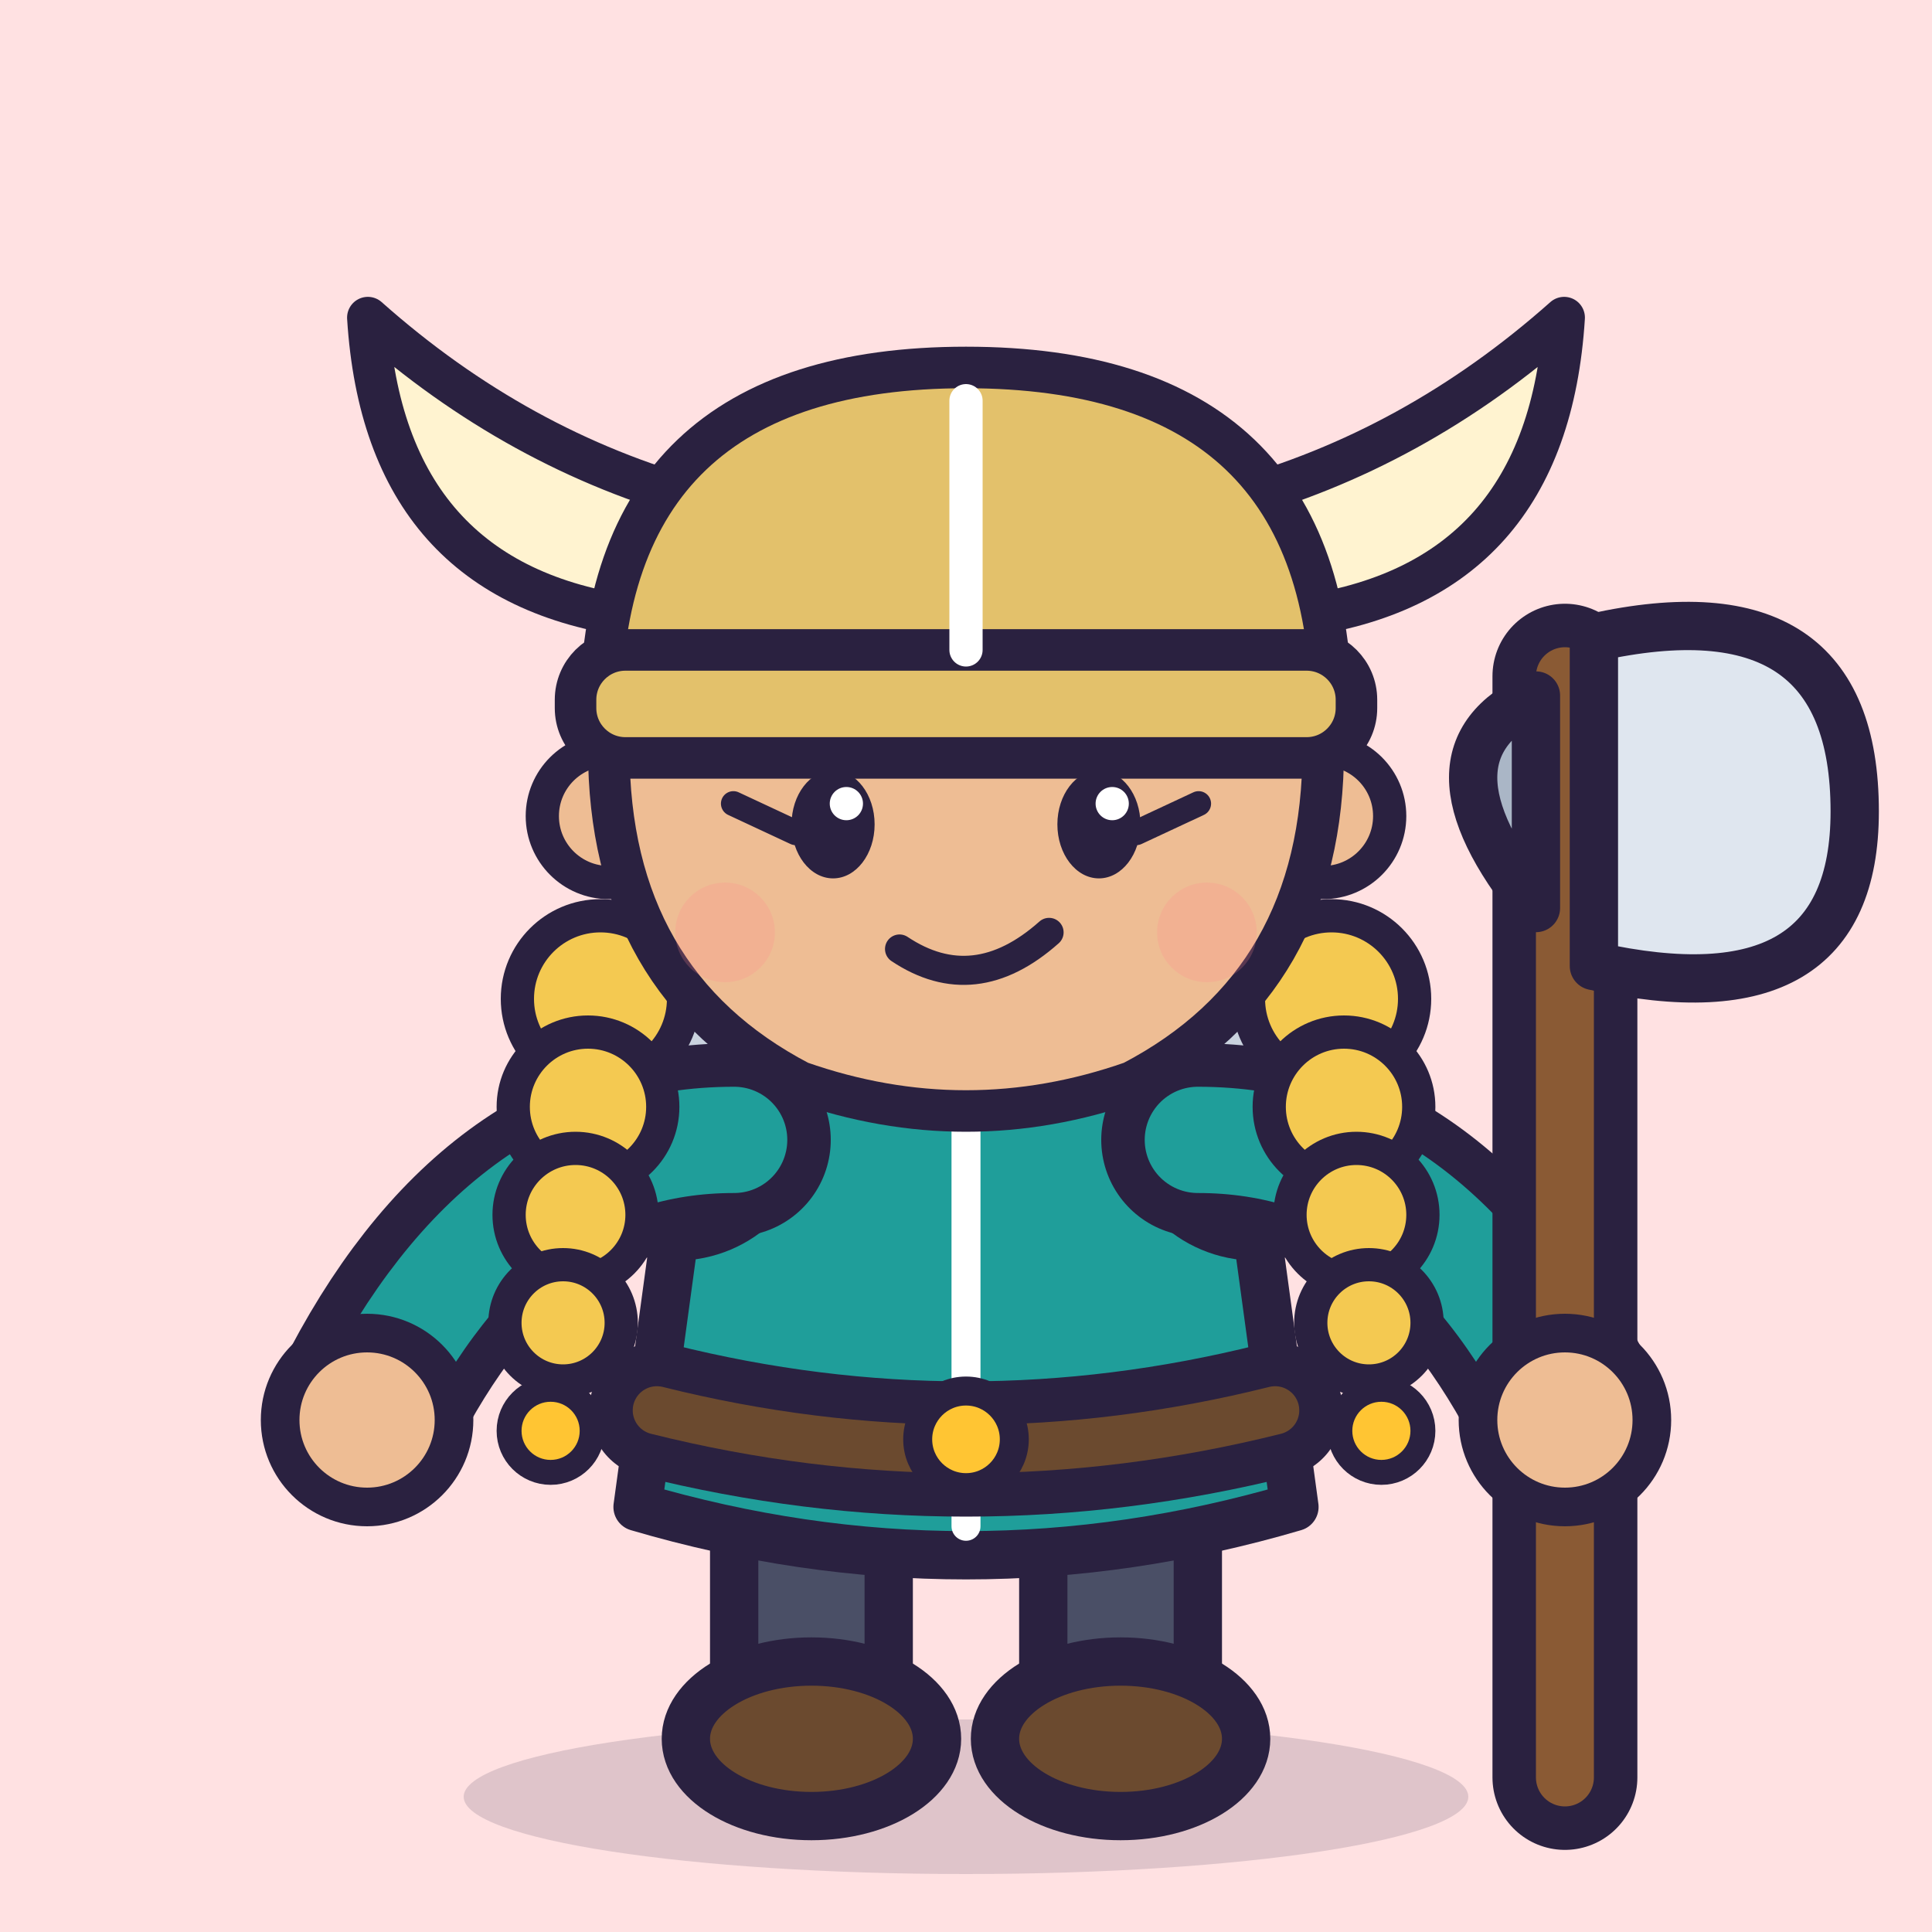
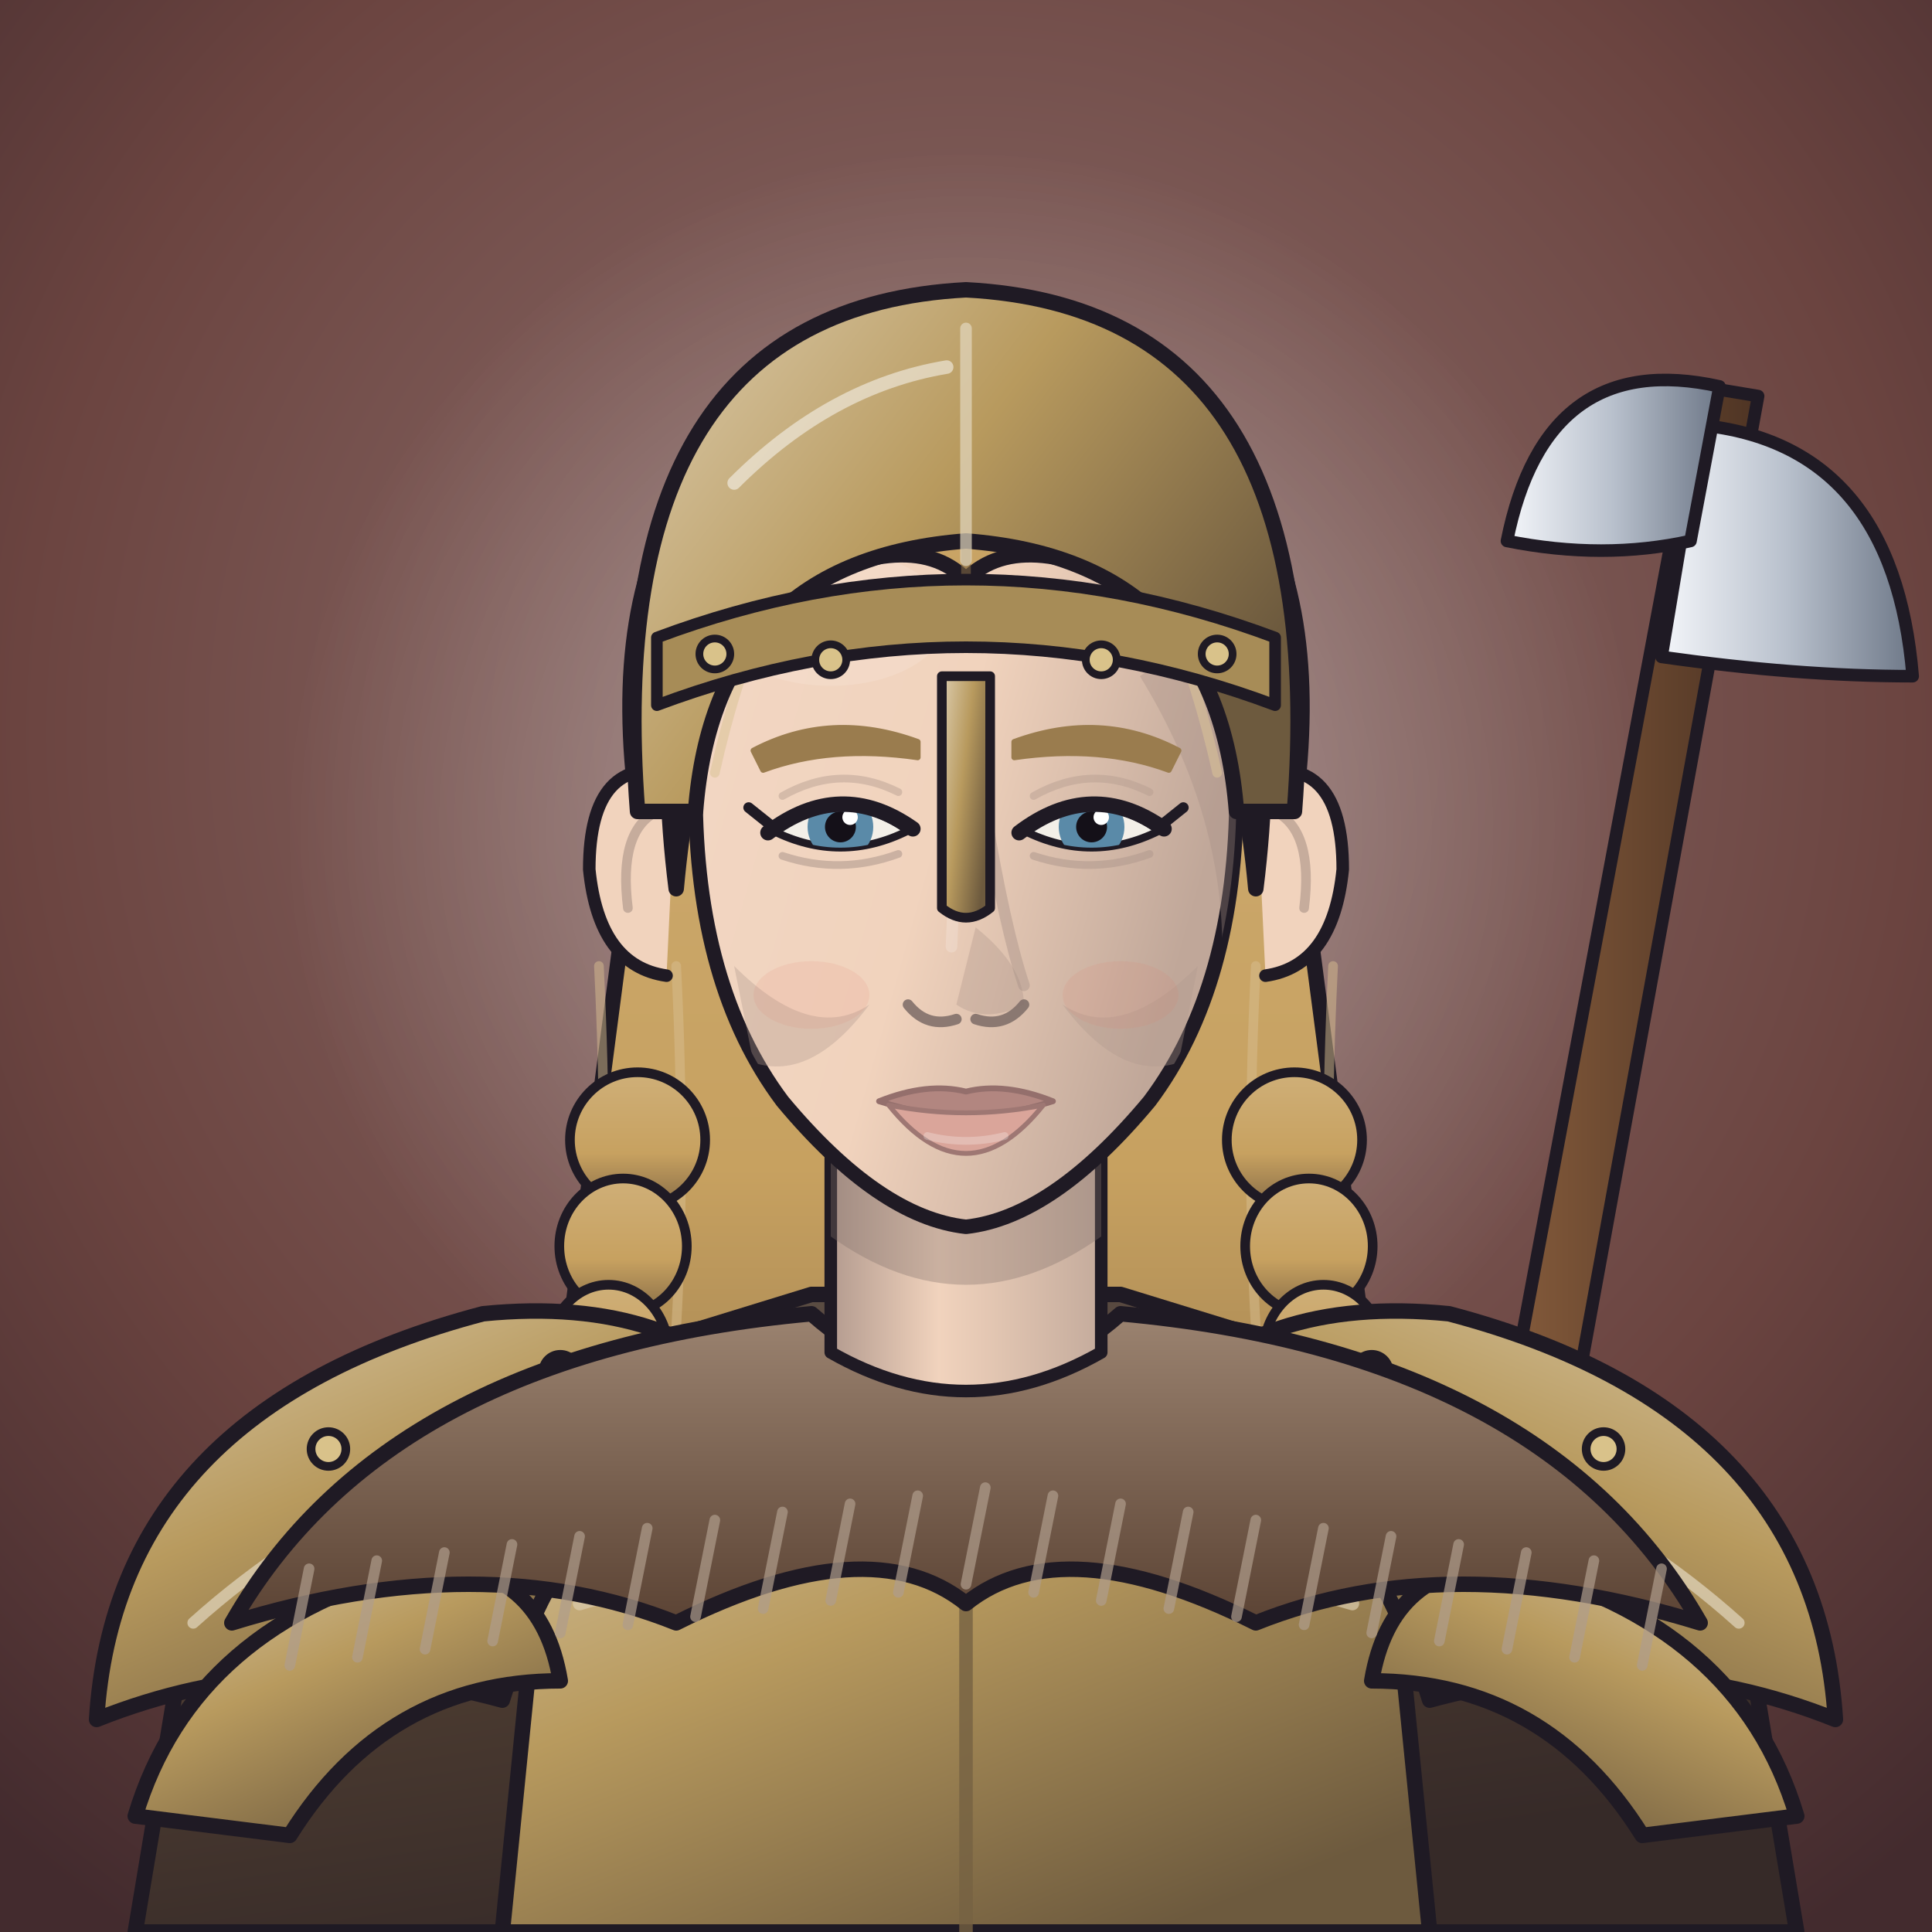
<svg xmlns="http://www.w3.org/2000/svg" viewBox="0 0 200 200" role="img" aria-label="Warrior avatar">
-   <rect width="200" height="200" fill="#ffe1e2" />
-   <ellipse cx="100" cy="186" rx="52" ry="8" fill="#2a2140" opacity=".15" />
-   <g transform="translate(100 112) scale(.86) translate(-100 -122)" />
-   <rect x="76" y="150" width="16" height="28" rx="3" fill="#4a4f66" stroke="#2a2140" stroke-width="5" stroke-linejoin="round" stroke-linecap="round" />
-   <rect x="108" y="150" width="16" height="28" rx="3" fill="#4a4f66" stroke="#2a2140" stroke-width="5" stroke-linejoin="round" stroke-linecap="round" />
-   <ellipse cx="84" cy="180" rx="13" ry="8" fill="#6b4a2f" stroke="#2a2140" stroke-width="5" stroke-linejoin="round" stroke-linecap="round" />
+   <defs>
+     <radialGradient id="warriorf3g1" cx="0.5" cy="0.38" r="0.75">
+       <stop offset="0" stop-color="#907370" stop-opacity="1" />
+       <stop offset="0.65" stop-color="#6b4440" stop-opacity="1" />
+       <stop offset="1" stop-color="#432b2e" stop-opacity="1" />
+     </radialGradient>
+     <radialGradient id="warriorf3g2" cx="0.5" cy="0.5" r="0.5">
+       <stop offset="0" stop-color="#ffffff" stop-opacity="0.35" />
+       <stop offset="1" stop-color="#ffffff" stop-opacity="0" />
+     </radialGradient>
+     <linearGradient id="warriorf3g3" x1="0" y1="0" x2="1" y2="0">
+       <stop offset="0" stop-color="#f4f6fa" />
+       <stop offset="0.5" stop-color="#b8c0cc" />
+       <stop offset="1" stop-color="#6e7888" />
+     </linearGradient>
+     <linearGradient id="warriorf3g4" x1="0" y1="0" x2="1" y2="0">
+       <stop offset="0" stop-color="#9a6a44" />
+       <stop offset="1" stop-color="#4e3424" />
+     </linearGradient>
+     <linearGradient id="warriorf3g5" x1="0" y1="0" x2="0" y2="1">
+       <stop offset="0" stop-color="#cfaf78" />
+       <stop offset="0.6" stop-color="#c7a160" />
+       <stop offset="1" stop-color="#886d47" />
+     </linearGradient>
+     <linearGradient id="warriorf3g6" x1="0" y1="0" x2="0.7" y2="1">
+       <stop offset="0" stop-color="#d8c7a6" />
+       <stop offset="0.45" stop-color="#b89a5e" />
+       <stop offset="1" stop-color="#6d5a3e" />
+     </linearGradient>
+     <linearGradient id="warriorf3g7" x1="0" y1="0" x2="0.4" y2="1">
+       <stop offset="0" stop-color="#605249" />
+       <stop offset="0.6" stop-color="#4a3a30" />
+       <stop offset="1" stop-color="#362a28" />
+     </linearGradient>
+     <linearGradient id="warriorf3g8" x1="0" y1="0" x2="0" y2="1">
+       <stop offset="0" stop-color="#9b8370" />
+       <stop offset="1" stop-color="#5b4334" />
+     </linearGradient>
+     <linearGradient id="warriorf3g9" x1="0" y1="0" x2="1" y2="0">
+       <stop offset="0" stop-color="#b39b8f" />
+       <stop offset="0.4" stop-color="#f1d3bd" />
+       <stop offset="1" stop-color="#c4ab9c" />
+     </linearGradient>
+     <linearGradient id="warriorf3g10" x1="0" y1="0" x2="1" y2="0.4">
+       <stop offset="0" stop-color="#f2d7c4" />
+       <stop offset="0.55" stop-color="#f1d3bd" />
+       <stop offset="1" stop-color="#c0a799" />
+     </linearGradient>
+     <clipPath id="warriorf3c11">
+       <path d="M72 82Q72 49 100 47Q128 49 128 82Q128 102 119 114Q109 126 100 127Q91 126 81 114Q72 102 72 82Z" />
+     </clipPath>
+     <clipPath id="warriorf3c12">
+       <path d="M80 86Q87 81 94 86Q87 89.5 80 86Z" />
+     </clipPath>
+     <clipPath id="warriorf3c13">
+       <path d="M106 86Q113 81 120 86Q113 89.5 106 86Z" />
+     </clipPath>
+     <linearGradient id="warriorf3g14" x1="0" y1="0" x2="0.3" y2="1">
+       <stop offset="0" stop-color="#d2b480" />
+       <stop offset="0.5" stop-color="#c7a160" />
+       <stop offset="1" stop-color="#91744a" />
+     </linearGradient>
+     <linearGradient id="warriorf3g15" x1="0" y1="0" x2="1" y2="0.6">
+       <stop offset="0" stop-color="#dcccae" />
+       <stop offset="0.5" stop-color="#b89a5e" />
+       <stop offset="1" stop-color="#6d5a3e" />
+     </linearGradient>
+   </defs>
+   <rect width="200" height="200" fill="url(#warriorf3g1)" />
+   <circle cx="100" cy="86" r="70" fill="url(#warriorf3g2)" />
+   <path d="M146 200L176 40L182 41L153 200Z" fill="url(#warriorf3g4)" stroke="#1f1a24" stroke-width="1.3" stroke-linejoin="round" stroke-linecap="round" />
+   <path d="M176 44Q196 46 198 70Q186 70 172 68Z" fill="url(#warriorf3g3)" stroke="#1f1a24" stroke-width="1.3" stroke-linejoin="round" stroke-linecap="round" />
+   <path d="M178 40Q160 36 156 56Q166 58 175 56Z" fill="url(#warriorf3g3)" stroke="#1f1a24" stroke-width="1.3" stroke-linejoin="round" stroke-linecap="round" />
+   <path d="M66 84Q60 40 100 36Q140 40 134 84L146 176Q124 184 116 150L84 150Q76 184 54 176Z" fill="url(#warriorf3g5)" stroke="#1f1a24" stroke-width="1.6" stroke-linejoin="round" stroke-linecap="round" />
+   <path d="M62 100Q64 140 58 170" fill="none" stroke="#d8bd90" stroke-width="1" stroke-linecap="round" stroke-linejoin="round" opacity="0.5" />
+   <path d="M70 100Q72 140 66 170" fill="none" stroke="#d8bd90" stroke-width="1" stroke-linecap="round" stroke-linejoin="round" opacity="0.5" />
+   <path d="M130 100Q128 140 134 170" fill="none" stroke="#d8bd90" stroke-width="1" stroke-linecap="round" stroke-linejoin="round" opacity="0.5" />
+   <path d="M138 100Q136 140 142 170" fill="none" stroke="#d8bd90" stroke-width="1" stroke-linecap="round" stroke-linejoin="round" opacity="0.5" />
+   <ellipse cx="66.0" cy="118" rx="7.0" ry="7" fill="url(#warriorf3g5)" stroke="#1f1a24" stroke-width="1" />
+   <ellipse cx="64.5" cy="129" rx="6.6" ry="7" fill="url(#warriorf3g5)" stroke="#1f1a24" stroke-width="1" />
+   <ellipse cx="63.0" cy="140" rx="6.2" ry="7" fill="url(#warriorf3g5)" stroke="#1f1a24" stroke-width="1" />
+   <ellipse cx="61.5" cy="151" rx="5.8" ry="7" fill="url(#warriorf3g5)" stroke="#1f1a24" stroke-width="1" />
+   <ellipse cx="60.0" cy="162" rx="5.4" ry="7" fill="url(#warriorf3g5)" stroke="#1f1a24" stroke-width="1" />
+   <ellipse cx="58.5" cy="173" rx="5.0" ry="7" fill="url(#warriorf3g5)" stroke="#1f1a24" stroke-width="1" />
+   <ellipse cx="134.0" cy="118" rx="7.0" ry="7" fill="url(#warriorf3g5)" stroke="#1f1a24" stroke-width="1" />
+   <ellipse cx="135.5" cy="129" rx="6.6" ry="7" fill="url(#warriorf3g5)" stroke="#1f1a24" stroke-width="1" />
+   <ellipse cx="137.0" cy="140" rx="6.2" ry="7" fill="url(#warriorf3g5)" stroke="#1f1a24" stroke-width="1" />
+   <ellipse cx="138.5" cy="151" rx="5.8" ry="7" fill="url(#warriorf3g5)" stroke="#1f1a24" stroke-width="1" />
+   <ellipse cx="140.0" cy="162" rx="5.4" ry="7" fill="url(#warriorf3g5)" stroke="#1f1a24" stroke-width="1" />
+   <ellipse cx="141.5" cy="173" rx="5.0" ry="7" fill="url(#warriorf3g5)" stroke="#1f1a24" stroke-width="1" />
+   <path d="M14 200L18 176Q24 150 58 142L84 134H116L142 142Q176 150 182 176L186 200Z" fill="url(#warriorf3g7)" stroke="#1f1a24" stroke-width="1.6" stroke-linejoin="round" stroke-linecap="round" />
+   <path d="M52 200L56 160Q78 146 100 146Q122 146 144 160L148 200Z" fill="url(#warriorf3g6)" stroke="#1f1a24" stroke-width="1.6" stroke-linejoin="round" stroke-linecap="round" />
+   <path d="M100 148V200" fill="none" stroke="#766142" stroke-width="1.4" stroke-linecap="round" stroke-linejoin="round" opacity="0.8" />
+   <path d="M60 166Q100 154 140 166" fill="none" stroke="#dcccae" stroke-width="1.4" stroke-linecap="round" stroke-linejoin="round" opacity="0.7" />
+   <g>
+     <path d="M10 178Q12 146 50 136Q70 134 80 146Q60 150 52 176Q30 170 10 178Z" fill="url(#warriorf3g6)" stroke="#1f1a24" stroke-width="1.6" stroke-linejoin="round" stroke-linecap="round" />
+     <path d="M14 188Q20 168 44 162Q56 162 58 174Q40 174 30 190Z" fill="url(#warriorf3g6)" stroke="#1f1a24" stroke-width="1.6" stroke-linejoin="round" stroke-linecap="round" />
+     <circle cx="34" cy="150" r="1.8" fill="#d9c28a" stroke="#1f1a24" stroke-width="0.9" />
+     <circle cx="58" cy="142" r="1.8" fill="#d9c28a" stroke="#1f1a24" stroke-width="0.9" />
+     <path d="M20 168Q40 150 72 144" fill="none" stroke="#e3d7bf" stroke-width="1.2" stroke-linecap="round" stroke-linejoin="round" opacity="0.7" />
+   </g>
  <g transform="translate(200 0) scale(-1 1)">
-     <ellipse cx="84" cy="180" rx="13" ry="8" fill="#6b4a2f" stroke="#2a2140" stroke-width="5" stroke-linejoin="round" stroke-linecap="round" />
+     <path d="M10 178Q12 146 50 136Q70 134 80 146Q60 150 52 176Q30 170 10 178Z" fill="url(#warriorf3g6)" stroke="#1f1a24" stroke-width="1.6" stroke-linejoin="round" stroke-linecap="round" />
+     <path d="M14 188Q20 168 44 162Q56 162 58 174Q40 174 30 190Z" fill="url(#warriorf3g6)" stroke="#1f1a24" stroke-width="1.6" stroke-linejoin="round" stroke-linecap="round" />
+     <circle cx="34" cy="150" r="1.8" fill="#d9c28a" stroke="#1f1a24" stroke-width="0.9" />
+     <circle cx="58" cy="142" r="1.8" fill="#d9c28a" stroke="#1f1a24" stroke-width="0.9" />
+     <path d="M20 168Q40 150 72 144" fill="none" stroke="#e3d7bf" stroke-width="1.2" stroke-linecap="round" stroke-linejoin="round" opacity="0.7" />
  </g>
-   <path d="M72 112Q100 102 128 112L134 156Q100 166 66 156Z" fill="#1f9e9a" stroke="#2a2140" stroke-width="5" stroke-linejoin="round" stroke-linecap="round" />
-   <path d="M100 110V158" fill="none" stroke="#fff" stroke-width="3" stroke-linecap="round" stroke-linejoin="round" />
-   <path d="M68 146Q100 154 132 146" fill="none" stroke="#2a2140" stroke-width="14" stroke-linecap="round" stroke-linejoin="round" />
-   <path d="M68 146Q100 154 132 146" fill="none" stroke="#6b4a2f" stroke-width="5" stroke-linecap="round" stroke-linejoin="round" />
-   <circle cx="100" cy="149" r="5" fill="#ffc533" stroke="#2a2140" stroke-width="3" stroke-linejoin="round" stroke-linecap="round" />
-   <circle cx="70" cy="116" r="12" fill="#c9d2de" stroke="#2a2140" stroke-width="5" stroke-linejoin="round" stroke-linecap="round" />
-   <circle cx="130" cy="116" r="12" fill="#c9d2de" stroke="#2a2140" stroke-width="5" stroke-linejoin="round" stroke-linecap="round" />
-   <path d="M76 118Q52 118 38 146" fill="none" stroke="#2a2140" stroke-width="20" stroke-linecap="round" stroke-linejoin="round" />
-   <path d="M76 118Q52 118 38 146" fill="none" stroke="#1f9e9a" stroke-width="11" stroke-linecap="round" stroke-linejoin="round" />
-   <circle cx="38" cy="147" r="9" fill="#eebd94" stroke="#2a2140" stroke-width="4" stroke-linejoin="round" stroke-linecap="round" />
-   <path d="M124 118Q148 118 162 146" fill="none" stroke="#2a2140" stroke-width="20" stroke-linecap="round" stroke-linejoin="round" />
-   <path d="M124 118Q148 118 162 146" fill="none" stroke="#1f9e9a" stroke-width="11" stroke-linecap="round" stroke-linejoin="round" />
-   <path d="M162 70V184" fill="none" stroke="#2a2140" stroke-width="15" stroke-linecap="round" stroke-linejoin="round" />
-   <path d="M162 70V184" fill="none" stroke="#8a5a34" stroke-width="6" stroke-linecap="round" stroke-linejoin="round" />
-   <path d="M165 66Q192 60 192 84Q192 106 165 100Z" fill="#dfe6ef" stroke="#2a2140" stroke-width="5" stroke-linejoin="round" stroke-linecap="round" />
-   <path d="M159 72Q146 78 159 94Z" fill="#aab6c6" stroke="#2a2140" stroke-width="5" stroke-linejoin="round" stroke-linecap="round" />
-   <circle cx="162" cy="147" r="9" fill="#eebd94" stroke="#2a2140" stroke-width="4" stroke-linejoin="round" stroke-linecap="round" />
-   <g transform="translate(100 112) scale(.86) translate(-100 -122)">
-     <circle cx="56.0" cy="112" r="10" fill="#f4c951" stroke="#2a2140" stroke-width="4" stroke-linejoin="round" stroke-linecap="round" />
-     <circle cx="54.5" cy="125" r="9" fill="#f4c951" stroke="#2a2140" stroke-width="4" stroke-linejoin="round" stroke-linecap="round" />
-     <circle cx="53.0" cy="138" r="8" fill="#f4c951" stroke="#2a2140" stroke-width="4" stroke-linejoin="round" stroke-linecap="round" />
-     <circle cx="51.5" cy="151" r="7" fill="#f4c951" stroke="#2a2140" stroke-width="4" stroke-linejoin="round" stroke-linecap="round" />
-     <circle cx="50" cy="164" r="5" fill="#ffc533" stroke="#2a2140" stroke-width="3" stroke-linejoin="round" stroke-linecap="round" />
-     <g transform="translate(200 0) scale(-1 1)">
-       <circle cx="56.0" cy="112" r="10" fill="#f4c951" stroke="#2a2140" stroke-width="4" stroke-linejoin="round" stroke-linecap="round" />
-       <circle cx="54.5" cy="125" r="9" fill="#f4c951" stroke="#2a2140" stroke-width="4" stroke-linejoin="round" stroke-linecap="round" />
-       <circle cx="53.0" cy="138" r="8" fill="#f4c951" stroke="#2a2140" stroke-width="4" stroke-linejoin="round" stroke-linecap="round" />
-       <circle cx="51.5" cy="151" r="7" fill="#f4c951" stroke="#2a2140" stroke-width="4" stroke-linejoin="round" stroke-linecap="round" />
-       <circle cx="50" cy="164" r="5" fill="#ffc533" stroke="#2a2140" stroke-width="3" stroke-linejoin="round" stroke-linecap="round" />
-     </g>
-     <circle cx="57" cy="90" r="8" fill="#eebd94" stroke="#2a2140" stroke-width="4" stroke-linejoin="round" stroke-linecap="round" />
-     <circle cx="143" cy="90" r="8" fill="#eebd94" stroke="#2a2140" stroke-width="4" stroke-linejoin="round" stroke-linecap="round" />
-     <path d="M57 82Q57 46 100 46Q143 46 143 82Q143 110 120 122Q100 129 80 122Q57 110 57 82Z" fill="#eebd94" stroke="#2a2140" stroke-width="5" stroke-linejoin="round" stroke-linecap="round" />
-     <circle cx="71" cy="104" r="6" fill="#ff8a8d" opacity=".22" />
-     <circle cx="129" cy="104" r="6" fill="#ff8a8d" opacity=".22" />
-     <ellipse cx="84" cy="91" rx="5" ry="6.5" fill="#2a2140" />
-     <circle cx="85.6" cy="88.5" r="2" fill="#fff" />
-     <ellipse cx="116" cy="91" rx="5" ry="6.5" fill="#2a2140" />
-     <circle cx="117.6" cy="88.5" r="2" fill="#fff" />
-     <path d="M77 79Q84 75 91 78M109 78Q116 75 123 79" fill="none" stroke="#2a2140" stroke-width="3" stroke-linecap="round" stroke-linejoin="round" />
-     <path d="M92 106Q101 112 110 104" fill="none" stroke="#2a2140" stroke-width="3.5" stroke-linecap="round" stroke-linejoin="round" />
-     <path d="M79.5 92L72 88.5M120.5 92L128 88.5" fill="none" stroke="#2a2140" stroke-width="3" stroke-linecap="round" stroke-linejoin="round" />
-     <path d="M60 66Q30 62 28 30Q46 46 68 52Z" fill="#fff3d0" stroke="#2a2140" stroke-width="5" stroke-linejoin="round" stroke-linecap="round" />
-     <g transform="translate(200 0) scale(-1 1)">
-       <path d="M60 66Q30 62 28 30Q46 46 68 52Z" fill="#fff3d0" stroke="#2a2140" stroke-width="5" stroke-linejoin="round" stroke-linecap="round" />
-     </g>
-     <path d="M56 78Q56 36 100 36Q144 36 144 78Z" fill="#e3c16b" stroke="#2a2140" stroke-width="5" stroke-linejoin="round" stroke-linecap="round" />
-     <rect x="53" y="70" width="94" height="13" rx="6" fill="#e3c16b" stroke="#2a2140" stroke-width="5" stroke-linejoin="round" stroke-linecap="round" />
-     <path d="M100 40V70" fill="none" stroke="#fff" stroke-width="4" stroke-linecap="round" stroke-linejoin="round" />
+   <path d="M70 150Q100 142 130 150" fill="none" stroke="#6b4a33" stroke-width="3.4" stroke-linecap="round" stroke-linejoin="round" opacity="1" />
+   <path d="M24 168Q40 140 84 136Q100 150 116 136Q160 140 176 168Q150 160 130 168Q110 158 100 166Q90 158 70 168Q50 160 24 168Z" fill="url(#warriorf3g8)" stroke="#1f1a24" stroke-width="1.6" stroke-linejoin="round" stroke-linecap="round" />
+   <path d="M30 172.4L32 162.4" fill="none" stroke="#af9c8c" stroke-width="1.1" stroke-linecap="round" stroke-linejoin="round" opacity="0.7" />
+   <path d="M37 171.56L39 161.56" fill="none" stroke="#af9c8c" stroke-width="1.1" stroke-linecap="round" stroke-linejoin="round" opacity="0.7" />
+   <path d="M44 170.72L46 160.72" fill="none" stroke="#af9c8c" stroke-width="1.1" stroke-linecap="round" stroke-linejoin="round" opacity="0.7" />
+   <path d="M51 169.88L53 159.88" fill="none" stroke="#af9c8c" stroke-width="1.1" stroke-linecap="round" stroke-linejoin="round" opacity="0.7" />
+   <path d="M58 169.04L60 159.04" fill="none" stroke="#af9c8c" stroke-width="1.1" stroke-linecap="round" stroke-linejoin="round" opacity="0.7" />
+   <path d="M65 168.2L67 158.2" fill="none" stroke="#af9c8c" stroke-width="1.1" stroke-linecap="round" stroke-linejoin="round" opacity="0.7" />
+   <path d="M72 167.36L74 157.36" fill="none" stroke="#af9c8c" stroke-width="1.1" stroke-linecap="round" stroke-linejoin="round" opacity="0.7" />
+   <path d="M79 166.52L81 156.52" fill="none" stroke="#af9c8c" stroke-width="1.1" stroke-linecap="round" stroke-linejoin="round" opacity="0.7" />
+   <path d="M86 165.68L88 155.68" fill="none" stroke="#af9c8c" stroke-width="1.1" stroke-linecap="round" stroke-linejoin="round" opacity="0.7" />
+   <path d="M93 164.84L95 154.84" fill="none" stroke="#af9c8c" stroke-width="1.1" stroke-linecap="round" stroke-linejoin="round" opacity="0.7" />
+   <path d="M100 164.0L102 154.0" fill="none" stroke="#af9c8c" stroke-width="1.1" stroke-linecap="round" stroke-linejoin="round" opacity="0.7" />
+   <path d="M107 164.84L109 154.84" fill="none" stroke="#af9c8c" stroke-width="1.1" stroke-linecap="round" stroke-linejoin="round" opacity="0.7" />
+   <path d="M114 165.68L116 155.68" fill="none" stroke="#af9c8c" stroke-width="1.1" stroke-linecap="round" stroke-linejoin="round" opacity="0.7" />
+   <path d="M121 166.52L123 156.52" fill="none" stroke="#af9c8c" stroke-width="1.1" stroke-linecap="round" stroke-linejoin="round" opacity="0.7" />
+   <path d="M128 167.36L130 157.36" fill="none" stroke="#af9c8c" stroke-width="1.1" stroke-linecap="round" stroke-linejoin="round" opacity="0.7" />
+   <path d="M135 168.2L137 158.2" fill="none" stroke="#af9c8c" stroke-width="1.1" stroke-linecap="round" stroke-linejoin="round" opacity="0.7" />
+   <path d="M142 169.04L144 159.04" fill="none" stroke="#af9c8c" stroke-width="1.1" stroke-linecap="round" stroke-linejoin="round" opacity="0.7" />
+   <path d="M149 169.88L151 159.88" fill="none" stroke="#af9c8c" stroke-width="1.1" stroke-linecap="round" stroke-linejoin="round" opacity="0.7" />
+   <path d="M156 170.72L158 160.72" fill="none" stroke="#af9c8c" stroke-width="1.1" stroke-linecap="round" stroke-linejoin="round" opacity="0.7" />
+   <path d="M163 171.56L165 161.56" fill="none" stroke="#af9c8c" stroke-width="1.1" stroke-linecap="round" stroke-linejoin="round" opacity="0.7" />
+   <path d="M170 172.4L172 162.4" fill="none" stroke="#af9c8c" stroke-width="1.1" stroke-linecap="round" stroke-linejoin="round" opacity="0.7" />
+   <path d="M86 112L86 140Q100 148 114 140L114 112Z" fill="url(#warriorf3g9)" stroke="#1f1a24" stroke-width="1.3" stroke-linejoin="round" stroke-linecap="round" />
+   <path d="M86 118Q100 134 114 118L114 128Q100 138 86 128Z" fill="#82706a" opacity="0.35" />
+   <path d="M70 80Q61 78 61 90Q62 100 69 101" fill="#f1d3bd" stroke="#1f1a24" stroke-width="1.3" stroke-linejoin="round" stroke-linecap="round" />
+   <path d="M68 84Q64 86 65 94" fill="none" stroke="#b39b8f" stroke-width="1" stroke-linecap="round" stroke-linejoin="round" opacity="0.7" />
+   <path d="M130 80Q139 78 139 90Q138 100 131 101" fill="#f1d3bd" stroke="#1f1a24" stroke-width="1.3" stroke-linejoin="round" stroke-linecap="round" />
+   <path d="M132 84Q136 86 135 94" fill="none" stroke="#b39b8f" stroke-width="1" stroke-linecap="round" stroke-linejoin="round" opacity="0.7" />
+   <path d="M72 82Q72 49 100 47Q128 49 128 82Q128 102 119 114Q109 126 100 127Q91 126 81 114Q72 102 72 82Z" fill="url(#warriorf3g10)" stroke="#1f1a24" stroke-width="1.5" stroke-linejoin="round" stroke-linecap="round" />
+   <g clip-path="url(#warriorf3c11)">
+     <path d="M118 70Q134 96 120 124L132 124L132 60Z" fill="#a38d83" opacity="0.35" />
+     <path d="M76 100Q84 108 90 104Q84 112 78 110Z" fill="#ae978c" opacity="0.35" />
+     <path d="M124 100Q116 108 110 104Q116 112 122 110Z" fill="#ae978c" opacity="0.35" />
+     <ellipse cx="86" cy="64" rx="12" ry="7" fill="#ffffff" opacity=".12" />
+     <ellipse cx="84" cy="103" rx="6" ry="3.5" fill="#e07a6a" opacity=".12" />
+     <ellipse cx="116" cy="103" rx="6" ry="3.5" fill="#e07a6a" opacity=".12" />
  </g>
+   <path d="M80 86Q87 81 94 86Q87 89.5 80 86Z" fill="#f3efe8" stroke="#1f1a24" stroke-width="0.8" stroke-linejoin="round" stroke-linecap="round" />
+   <g clip-path="url(#warriorf3c12)">
+     <circle cx="87" cy="85.6" r="3.4" fill="#5a8aa8" />
+     <circle cx="87" cy="85.6" r="1.6" fill="#141018" />
+     <circle cx="88" cy="84.6" r=".8" fill="#ffffff" />
+   </g>
+   <path d="M79.5 86.2Q87 80.5 94.5 85.8" fill="none" stroke="#1f1a24" stroke-width="1.6" stroke-linecap="round" stroke-linejoin="round" opacity="1" />
+   <path d="M81 88.6Q87 90.6 93 88.4" fill="none" stroke="#b39b8f" stroke-width="0.8" stroke-linecap="round" stroke-linejoin="round" opacity="0.6" />
+   <path d="M81 82.4Q87 79 93 82" fill="none" stroke="#b39b8f" stroke-width="0.8" stroke-linecap="round" stroke-linejoin="round" opacity="0.45" />
+   <path d="M80 85.6L77.5 83.6" fill="none" stroke="#1f1a24" stroke-width="1.1" stroke-linecap="round" stroke-linejoin="round" opacity="1" />
+   <path d="M106 86Q113 81 120 86Q113 89.5 106 86Z" fill="#f3efe8" stroke="#1f1a24" stroke-width="0.8" stroke-linejoin="round" stroke-linecap="round" />
+   <g clip-path="url(#warriorf3c13)">
+     <circle cx="113" cy="85.6" r="3.4" fill="#5a8aa8" />
+     <circle cx="113" cy="85.6" r="1.6" fill="#141018" />
+     <circle cx="114" cy="84.6" r=".8" fill="#ffffff" />
+   </g>
+   <path d="M105.5 86.2Q113 80.5 120.5 85.8" fill="none" stroke="#1f1a24" stroke-width="1.6" stroke-linecap="round" stroke-linejoin="round" opacity="1" />
+   <path d="M107 88.6Q113 90.6 119 88.4" fill="none" stroke="#b39b8f" stroke-width="0.8" stroke-linecap="round" stroke-linejoin="round" opacity="0.6" />
+   <path d="M107 82.4Q113 79 119 82" fill="none" stroke="#b39b8f" stroke-width="0.8" stroke-linecap="round" stroke-linejoin="round" opacity="0.45" />
+   <path d="M120 85.6L122.5 83.6" fill="none" stroke="#1f1a24" stroke-width="1.1" stroke-linecap="round" stroke-linejoin="round" opacity="1" />
+   <path d="M78 77.7Q86 73.5 95 76.8L95 78.4Q86 77.1 79 79.7Z" fill="#9a7c4e" stroke="#9a7c4e" stroke-width="0.6" stroke-linejoin="round" stroke-linecap="round" />
+   <path d="M122 77.7Q114 73.5 105 76.8L105 78.4Q114 77.1 121 79.7Z" fill="#9a7c4e" stroke="#9a7c4e" stroke-width="0.6" stroke-linejoin="round" stroke-linecap="round" />
+   <path d="M102 84Q104 96 106 102" fill="none" stroke="#b39b8f" stroke-width="1.2" stroke-linecap="round" stroke-linejoin="round" opacity="0.55" />
+   <path d="M101 96Q106 100 106 104Q102 106 99 104Z" fill="#a38d83" opacity="0.3" />
+   <path d="M94 104Q96 106.5 99 105.5M106 104Q104 106.5 101 105.5" fill="none" stroke="#82706a" stroke-width="1.1" stroke-linecap="round" stroke-linejoin="round" opacity="0.9" />
+   <path d="M99 86L98.5 98" fill="none" stroke="#ffffff" stroke-width="1.2" stroke-linecap="round" stroke-linejoin="round" opacity="0.18" />
+   <path d="M91 114Q96 112 100 113Q104 112 109 114Q104 115.6 100 115.4Q96 115.6 91 114Z" fill="#b28680" stroke="#946f6c" stroke-width="0.6" stroke-linejoin="round" stroke-linecap="round" />
+   <path d="M92 114.4Q100 116 108 114.4Q104 119.4 100 119.4Q96 119.4 92 114.4Z" fill="#daa59a" stroke="#9e7773" stroke-width="0.5" stroke-linejoin="round" stroke-linecap="round" />
+   <path d="M96 117.6Q100 118.6 104 117.6" fill="none" stroke="#ffffff" stroke-width="0.8" stroke-linecap="round" stroke-linejoin="round" opacity="0.25" />
+   <path d="M70 92Q64 44 100 41Q136 44 130 92Q128 70 120 62Q106 54 100 60Q94 54 80 62Q72 70 70 92Z" fill="url(#warriorf3g14)" stroke="#1f1a24" stroke-width="1.6" stroke-linejoin="round" stroke-linecap="round" />
+   <path d="M100 44L100 60" fill="none" stroke="#7f6543" stroke-width="1" stroke-linecap="round" stroke-linejoin="round" opacity="0.6" />
+   <path d="M86 52Q78 62 74 80M114 52Q122 62 126 80" fill="none" stroke="#dbc298" stroke-width="1" stroke-linecap="round" stroke-linejoin="round" opacity="0.55" />
+   <path d="M66 84Q62 32 100 30Q138 32 134 84L128 84Q126 58 100 56Q74 58 72 84Z" fill="url(#warriorf3g15)" stroke="#1f1a24" stroke-width="1.6" stroke-linejoin="round" stroke-linecap="round" />
+   <path d="M68 66Q100 54 132 66L132 73Q100 61 68 73Z" fill="#a78c57" stroke="#1f1a24" stroke-width="1.2" stroke-linejoin="round" stroke-linecap="round" />
+   <path d="M97.5 70H102.5V94Q100 96 97.5 94Z" fill="url(#warriorf3g15)" stroke="#1f1a24" stroke-width="1" stroke-linejoin="round" stroke-linecap="round" />
+   <path d="M100 34V58" fill="none" stroke="#e3d7bf" stroke-width="1.2" stroke-linecap="round" stroke-linejoin="round" opacity="0.7" />
+   <path d="M76 50Q86 40 98 38" fill="none" stroke="#ffffff" stroke-width="1.4" stroke-linecap="round" stroke-linejoin="round" opacity="0.5" />
+   <circle cx="74" cy="67.7" r="1.6" fill="#d9c28a" stroke="#1f1a24" stroke-width="0.8" />
+   <circle cx="86" cy="68.3" r="1.6" fill="#d9c28a" stroke="#1f1a24" stroke-width="0.8" />
+   <circle cx="114" cy="68.3" r="1.6" fill="#d9c28a" stroke="#1f1a24" stroke-width="0.8" />
+   <circle cx="126" cy="67.7" r="1.6" fill="#d9c28a" stroke="#1f1a24" stroke-width="0.8" />
</svg>
